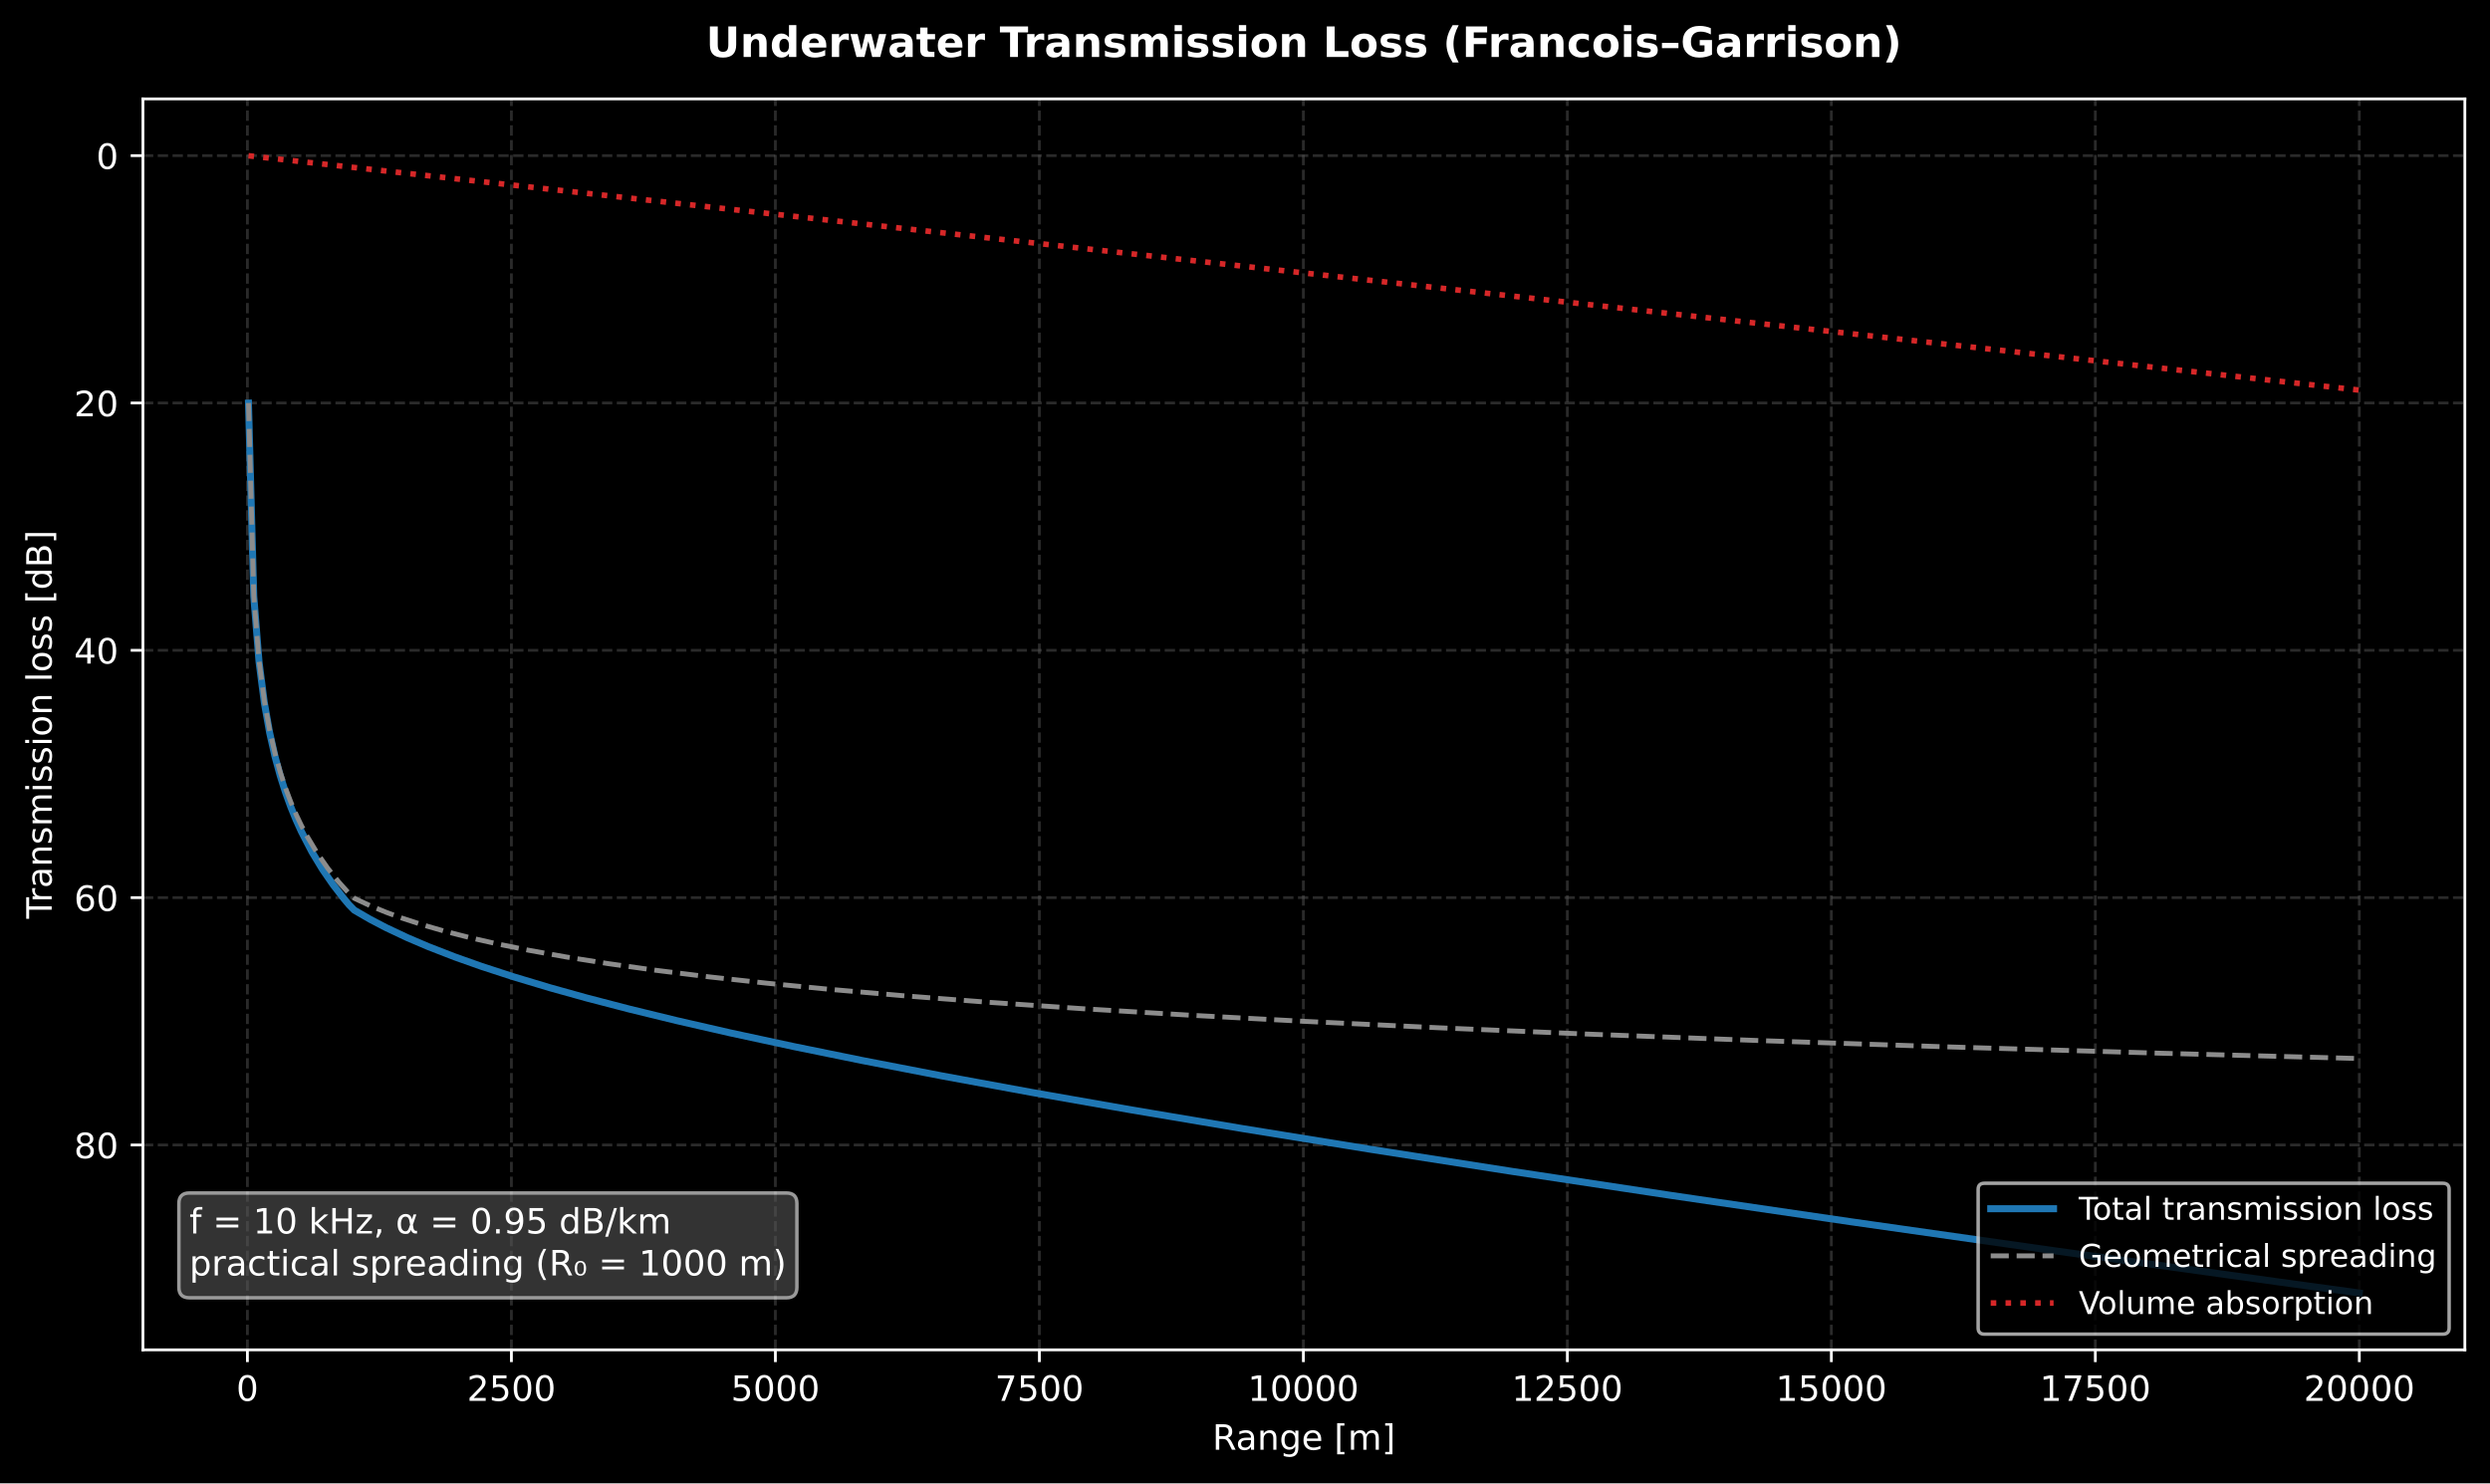
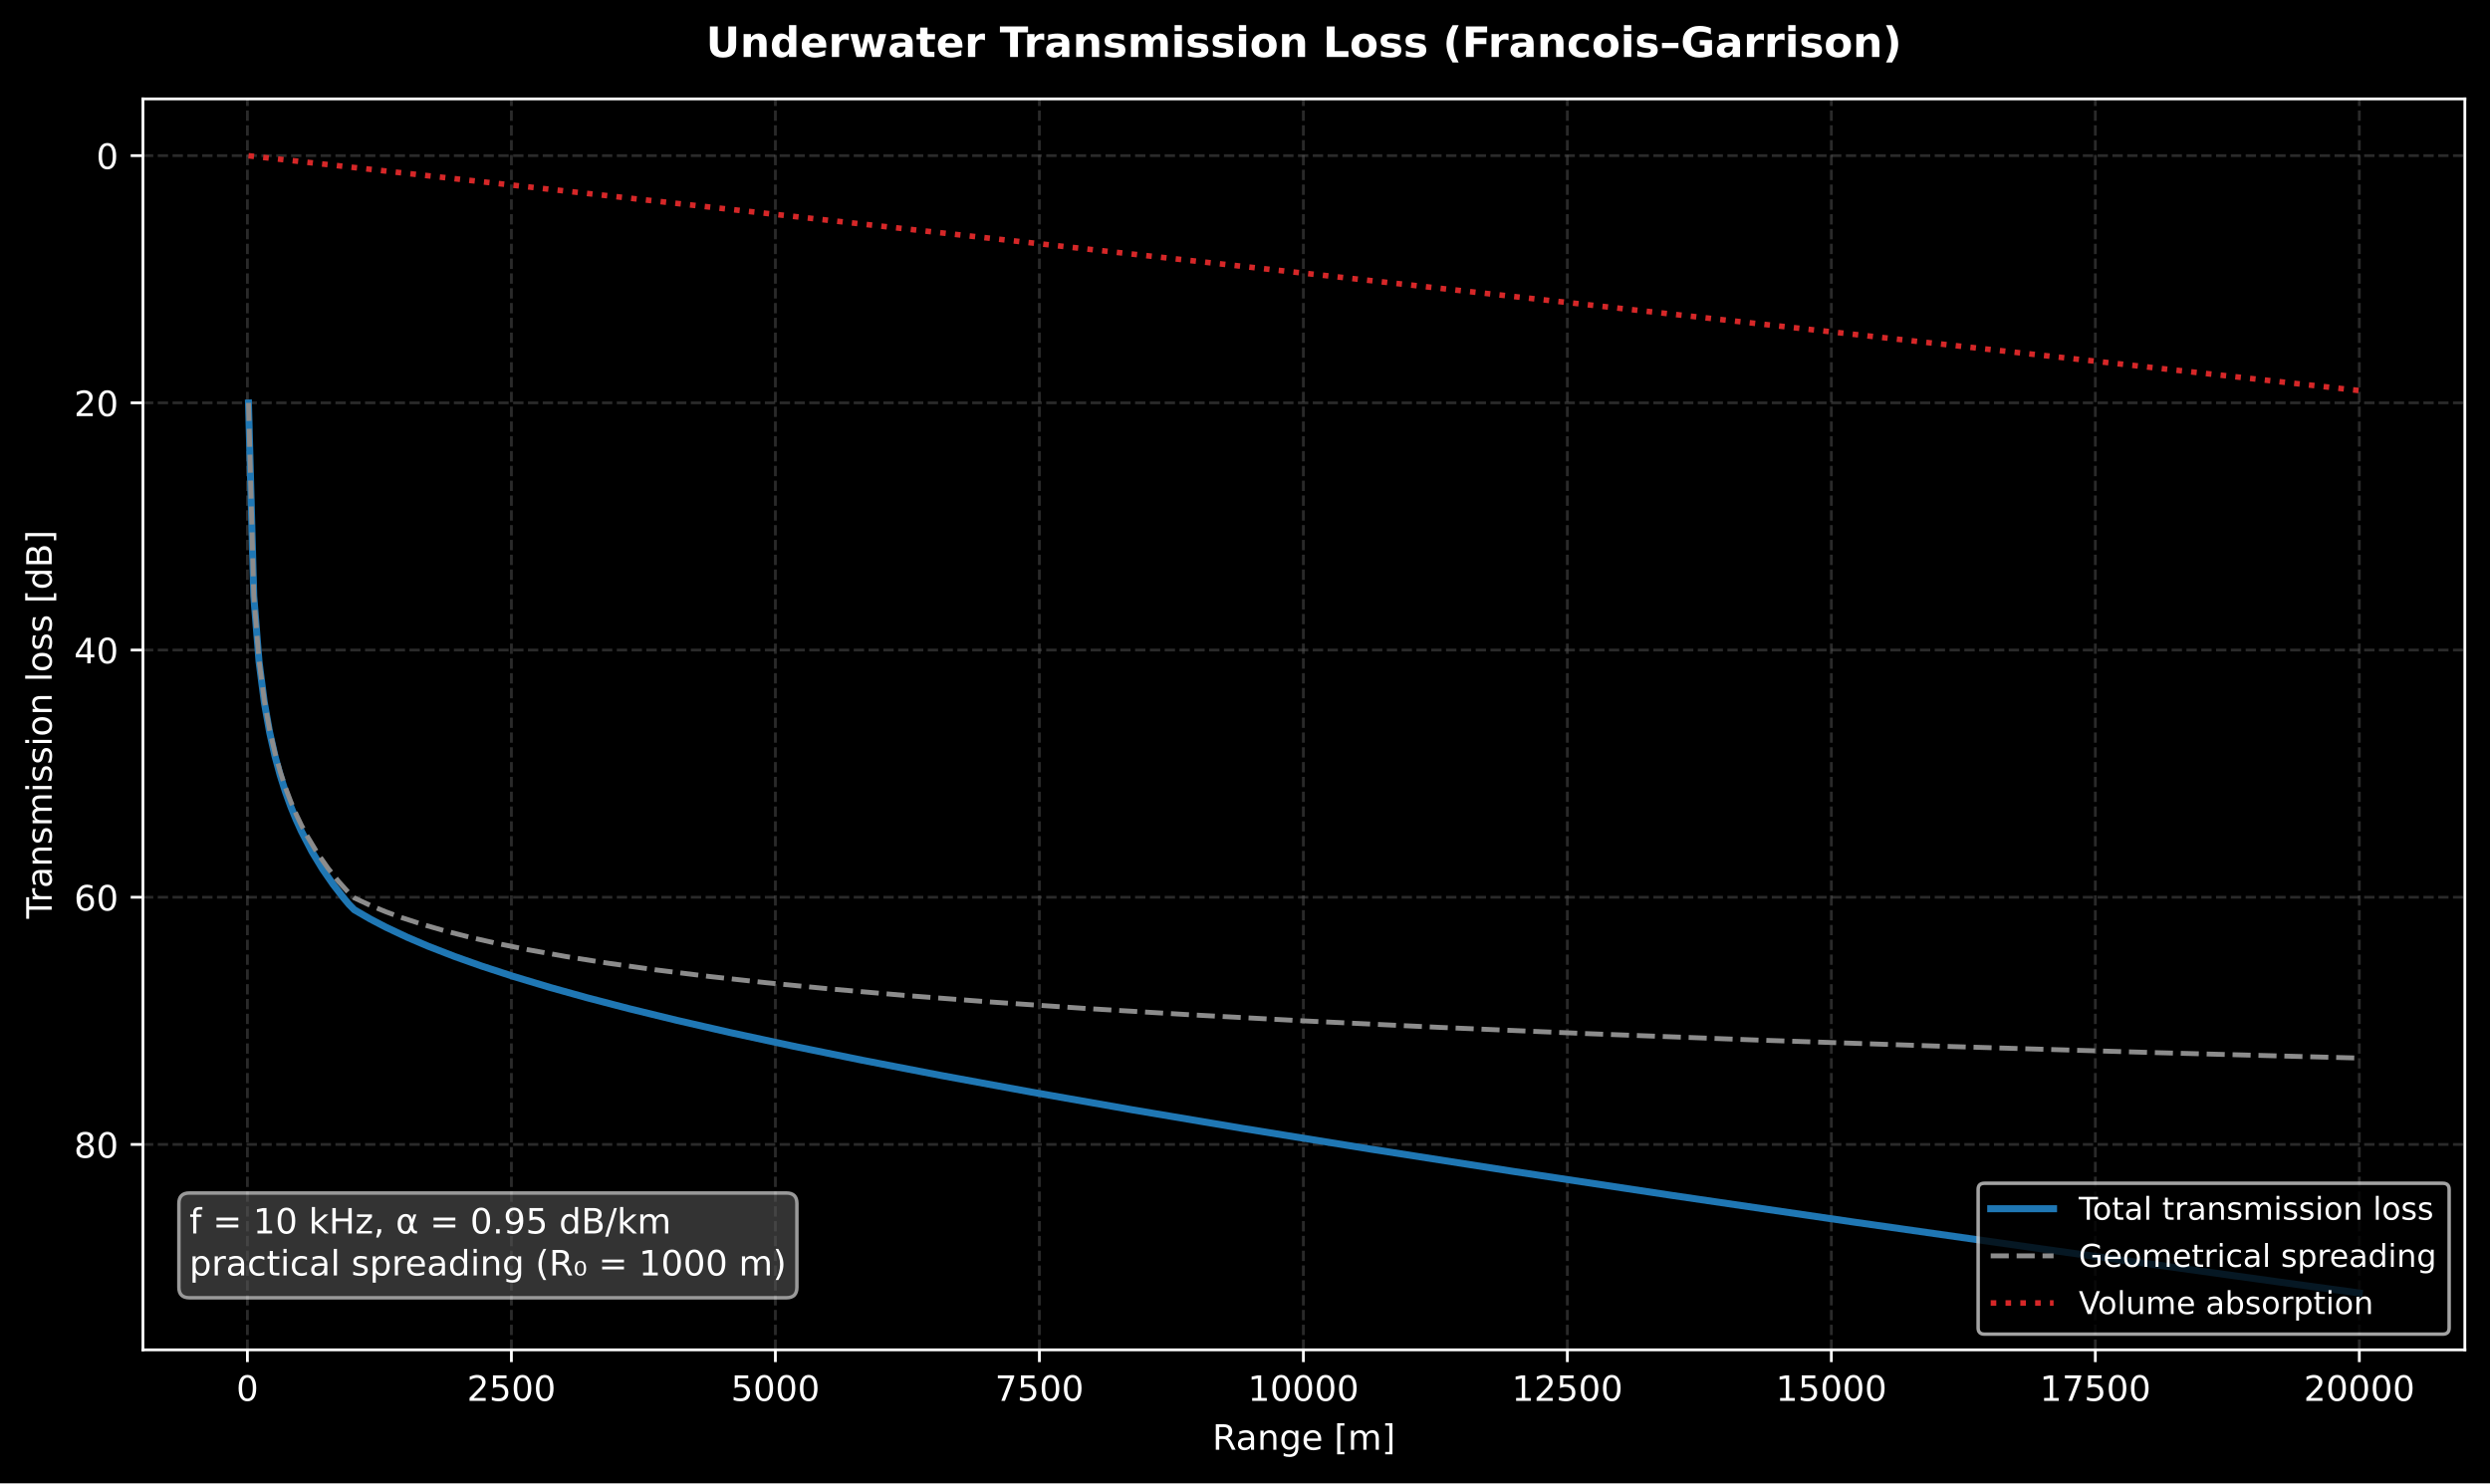
<svg xmlns="http://www.w3.org/2000/svg" xmlns:xlink="http://www.w3.org/1999/xlink" width="712.963pt" height="424.717pt" viewBox="0 0 712.963 424.717" version="1.1">
  <defs>
    <style type="text/css">*{stroke-linejoin: round; stroke-linecap: butt}</style>
  </defs>
  <g id="figure_1">
    <g id="patch_1">
      <path d="M 0 424.717  L 712.963 424.717  L 712.963 0  L 0 0  z " />
    </g>
    <g id="axes_1">
      <g id="patch_2">
        <path d="M 40.926 386.516  L 705.763 386.516  L 705.763 28.318  L 40.926 28.318  z " />
      </g>
      <g id="matplotlib.axis_1">
        <g id="xtick_1">
          <g id="line2d_1">
            <path d="M 70.843 386.516  L 70.843 28.318  " clip-path="url(#p98f6410962)" style="fill: none; stroke-dasharray: 2.96,1.28; stroke-dashoffset: 0; stroke: #555555; stroke-opacity: 0.5; stroke-width: 0.8" />
          </g>
          <g id="line2d_2">
            <defs>
              <path id="m8d14ee1197" d="M 0 0  L 0 3.5  " style="stroke: #ffffff; stroke-width: 0.8" />
            </defs>
            <g>
              <use xlink:href="#m8d14ee1197" x="70.843" y="386.516" style="fill: #ffffff; stroke: #ffffff; stroke-width: 0.8" />
            </g>
          </g>
          <g id="text_1">
            <text style="font-size: 10px; font-family: 'DejaVu Sans', 'Bitstream Vera Sans', 'Computer Modern Sans Serif', 'Lucida Grande', 'Verdana', 'Geneva', 'Lucid', 'Arial', 'Helvetica', 'Avant Garde', sans-serif; text-anchor: middle; fill: #ffffff" x="70.843" y="401.113" transform="rotate(-0 70.84332 401.1134)">0</text>
          </g>
        </g>
        <g id="xtick_2">
          <g id="line2d_3">
            <path d="M 146.431 386.516  L 146.431 28.318  " clip-path="url(#p98f6410962)" style="fill: none; stroke-dasharray: 2.96,1.28; stroke-dashoffset: 0; stroke: #555555; stroke-opacity: 0.5; stroke-width: 0.8" />
          </g>
          <g id="line2d_4">
            <g>
              <use xlink:href="#m8d14ee1197" x="146.431" y="386.516" style="fill: #ffffff; stroke: #ffffff; stroke-width: 0.8" />
            </g>
          </g>
          <g id="text_2">
            <text style="font-size: 10px; font-family: 'DejaVu Sans', 'Bitstream Vera Sans', 'Computer Modern Sans Serif', 'Lucida Grande', 'Verdana', 'Geneva', 'Lucid', 'Arial', 'Helvetica', 'Avant Garde', sans-serif; text-anchor: middle; fill: #ffffff" x="146.431" y="401.113" transform="rotate(-0 146.4309 401.1134)">2500</text>
          </g>
        </g>
        <g id="xtick_3">
          <g id="line2d_5">
            <path d="M 222.018 386.516  L 222.018 28.318  " clip-path="url(#p98f6410962)" style="fill: none; stroke-dasharray: 2.96,1.28; stroke-dashoffset: 0; stroke: #555555; stroke-opacity: 0.5; stroke-width: 0.8" />
          </g>
          <g id="line2d_6">
            <g>
              <use xlink:href="#m8d14ee1197" x="222.018" y="386.516" style="fill: #ffffff; stroke: #ffffff; stroke-width: 0.8" />
            </g>
          </g>
          <g id="text_3">
            <text style="font-size: 10px; font-family: 'DejaVu Sans', 'Bitstream Vera Sans', 'Computer Modern Sans Serif', 'Lucida Grande', 'Verdana', 'Geneva', 'Lucid', 'Arial', 'Helvetica', 'Avant Garde', sans-serif; text-anchor: middle; fill: #ffffff" x="222.018" y="401.113" transform="rotate(-0 222.0184 401.1134)">5000</text>
          </g>
        </g>
        <g id="xtick_4">
          <g id="line2d_7">
            <path d="M 297.606 386.516  L 297.606 28.318  " clip-path="url(#p98f6410962)" style="fill: none; stroke-dasharray: 2.96,1.28; stroke-dashoffset: 0; stroke: #555555; stroke-opacity: 0.5; stroke-width: 0.8" />
          </g>
          <g id="line2d_8">
            <g>
              <use xlink:href="#m8d14ee1197" x="297.606" y="386.516" style="fill: #ffffff; stroke: #ffffff; stroke-width: 0.8" />
            </g>
          </g>
          <g id="text_4">
            <text style="font-size: 10px; font-family: 'DejaVu Sans', 'Bitstream Vera Sans', 'Computer Modern Sans Serif', 'Lucida Grande', 'Verdana', 'Geneva', 'Lucid', 'Arial', 'Helvetica', 'Avant Garde', sans-serif; text-anchor: middle; fill: #ffffff" x="297.606" y="401.113" transform="rotate(-0 297.6059 401.1134)">7500</text>
          </g>
        </g>
        <g id="xtick_5">
          <g id="line2d_9">
            <path d="M 373.193 386.516  L 373.193 28.318  " clip-path="url(#p98f6410962)" style="fill: none; stroke-dasharray: 2.96,1.28; stroke-dashoffset: 0; stroke: #555555; stroke-opacity: 0.5; stroke-width: 0.8" />
          </g>
          <g id="line2d_10">
            <g>
              <use xlink:href="#m8d14ee1197" x="373.193" y="386.516" style="fill: #ffffff; stroke: #ffffff; stroke-width: 0.8" />
            </g>
          </g>
          <g id="text_5">
            <text style="font-size: 10px; font-family: 'DejaVu Sans', 'Bitstream Vera Sans', 'Computer Modern Sans Serif', 'Lucida Grande', 'Verdana', 'Geneva', 'Lucid', 'Arial', 'Helvetica', 'Avant Garde', sans-serif; text-anchor: middle; fill: #ffffff" x="373.193" y="401.113" transform="rotate(-0 373.1934 401.1134)">10000</text>
          </g>
        </g>
        <g id="xtick_6">
          <g id="line2d_11">
            <path d="M 448.781 386.516  L 448.781 28.318  " clip-path="url(#p98f6410962)" style="fill: none; stroke-dasharray: 2.96,1.28; stroke-dashoffset: 0; stroke: #555555; stroke-opacity: 0.5; stroke-width: 0.8" />
          </g>
          <g id="line2d_12">
            <g>
              <use xlink:href="#m8d14ee1197" x="448.781" y="386.516" style="fill: #ffffff; stroke: #ffffff; stroke-width: 0.8" />
            </g>
          </g>
          <g id="text_6">
            <text style="font-size: 10px; font-family: 'DejaVu Sans', 'Bitstream Vera Sans', 'Computer Modern Sans Serif', 'Lucida Grande', 'Verdana', 'Geneva', 'Lucid', 'Arial', 'Helvetica', 'Avant Garde', sans-serif; text-anchor: middle; fill: #ffffff" x="448.781" y="401.113" transform="rotate(-0 448.781 401.1134)">12500</text>
          </g>
        </g>
        <g id="xtick_7">
          <g id="line2d_13">
            <path d="M 524.368 386.516  L 524.368 28.318  " clip-path="url(#p98f6410962)" style="fill: none; stroke-dasharray: 2.96,1.28; stroke-dashoffset: 0; stroke: #555555; stroke-opacity: 0.5; stroke-width: 0.8" />
          </g>
          <g id="line2d_14">
            <g>
              <use xlink:href="#m8d14ee1197" x="524.368" y="386.516" style="fill: #ffffff; stroke: #ffffff; stroke-width: 0.8" />
            </g>
          </g>
          <g id="text_7">
            <text style="font-size: 10px; font-family: 'DejaVu Sans', 'Bitstream Vera Sans', 'Computer Modern Sans Serif', 'Lucida Grande', 'Verdana', 'Geneva', 'Lucid', 'Arial', 'Helvetica', 'Avant Garde', sans-serif; text-anchor: middle; fill: #ffffff" x="524.368" y="401.113" transform="rotate(-0 524.3685 401.1134)">15000</text>
          </g>
        </g>
        <g id="xtick_8">
          <g id="line2d_15">
            <path d="M 599.956 386.516  L 599.956 28.318  " clip-path="url(#p98f6410962)" style="fill: none; stroke-dasharray: 2.96,1.28; stroke-dashoffset: 0; stroke: #555555; stroke-opacity: 0.5; stroke-width: 0.8" />
          </g>
          <g id="line2d_16">
            <g>
              <use xlink:href="#m8d14ee1197" x="599.956" y="386.516" style="fill: #ffffff; stroke: #ffffff; stroke-width: 0.8" />
            </g>
          </g>
          <g id="text_8">
            <text style="font-size: 10px; font-family: 'DejaVu Sans', 'Bitstream Vera Sans', 'Computer Modern Sans Serif', 'Lucida Grande', 'Verdana', 'Geneva', 'Lucid', 'Arial', 'Helvetica', 'Avant Garde', sans-serif; text-anchor: middle; fill: #ffffff" x="599.956" y="401.113" transform="rotate(-0 599.956 401.1134)">17500</text>
          </g>
        </g>
        <g id="xtick_9">
          <g id="line2d_17">
            <path d="M 675.544 386.516  L 675.544 28.318  " clip-path="url(#p98f6410962)" style="fill: none; stroke-dasharray: 2.96,1.28; stroke-dashoffset: 0; stroke: #555555; stroke-opacity: 0.5; stroke-width: 0.8" />
          </g>
          <g id="line2d_18">
            <g>
              <use xlink:href="#m8d14ee1197" x="675.544" y="386.516" style="fill: #ffffff; stroke: #ffffff; stroke-width: 0.8" />
            </g>
          </g>
          <g id="text_9">
            <text style="font-size: 10px; font-family: 'DejaVu Sans', 'Bitstream Vera Sans', 'Computer Modern Sans Serif', 'Lucida Grande', 'Verdana', 'Geneva', 'Lucid', 'Arial', 'Helvetica', 'Avant Garde', sans-serif; text-anchor: middle; fill: #ffffff" x="675.544" y="401.113" transform="rotate(-0 675.5435 401.1134)">20000</text>
          </g>
        </g>
        <g id="text_10">
          <text style="font-size: 10px; font-family: 'DejaVu Sans', 'Bitstream Vera Sans', 'Computer Modern Sans Serif', 'Lucida Grande', 'Verdana', 'Geneva', 'Lucid', 'Arial', 'Helvetica', 'Avant Garde', sans-serif; text-anchor: middle; fill: #ffffff" x="373.345" y="415.114" transform="rotate(-0 373.3446 415.1142)">Range [m]</text>
        </g>
      </g>
      <g id="matplotlib.axis_2">
        <g id="ytick_1">
          <g id="line2d_19">
            <path d="M 40.926 44.566  L 705.763 44.566  " clip-path="url(#p98f6410962)" style="fill: none; stroke-dasharray: 2.96,1.28; stroke-dashoffset: 0; stroke: #555555; stroke-opacity: 0.5; stroke-width: 0.8" />
          </g>
          <g id="line2d_20">
            <defs>
              <path id="m5e07181663" d="M 0 0  L -3.5 0  " style="stroke: #ffffff; stroke-width: 0.8" />
            </defs>
            <g>
              <use xlink:href="#m5e07181663" x="40.926" y="44.566" style="fill: #ffffff; stroke: #ffffff; stroke-width: 0.8" />
            </g>
          </g>
          <g id="text_11">
-             <text style="font-size: 10px; font-family: 'DejaVu Sans', 'Bitstream Vera Sans', 'Computer Modern Sans Serif', 'Lucida Grande', 'Verdana', 'Geneva', 'Lucid', 'Arial', 'Helvetica', 'Avant Garde', sans-serif; text-anchor: end; fill: #ffffff" x="33.926" y="48.365" transform="rotate(-0 33.92578 48.36509)">0</text>
+             <text style="font-size: 10px; font-family: 'DejaVu Sans', 'Bitstream Vera Sans', 'Computer Modern Sans Serif', 'Lucida Grande', 'Verdana', 'Geneva', 'Lucid', 'Arial', 'Helvetica', 'Avant Garde', sans-serif; text-anchor: end; fill: #ffffff" x="33.926" y="48.365" transform="rotate(-0 33.92578 48.36503)">0</text>
          </g>
        </g>
        <g id="ytick_2">
          <g id="line2d_21">
-             <path d="M 40.926 115.386  L 705.763 115.386  " clip-path="url(#p98f6410962)" style="fill: none; stroke-dasharray: 2.96,1.28; stroke-dashoffset: 0; stroke: #555555; stroke-opacity: 0.5; stroke-width: 0.8" />
+             <path d="M 40.926 115.35  L 705.763 115.35  " clip-path="url(#p98f6410962)" style="fill: none; stroke-dasharray: 2.96,1.28; stroke-dashoffset: 0; stroke: #555555; stroke-opacity: 0.5; stroke-width: 0.8" />
          </g>
          <g id="line2d_22">
            <g>
-               <use xlink:href="#m5e07181663" x="40.926" y="115.386" style="fill: #ffffff; stroke: #ffffff; stroke-width: 0.8" />
+               <use xlink:href="#m5e07181663" x="40.926" y="115.35" style="fill: #ffffff; stroke: #ffffff; stroke-width: 0.8" />
            </g>
          </g>
          <g id="text_12">
-             <text style="font-size: 10px; font-family: 'DejaVu Sans', 'Bitstream Vera Sans', 'Computer Modern Sans Serif', 'Lucida Grande', 'Verdana', 'Geneva', 'Lucid', 'Arial', 'Helvetica', 'Avant Garde', sans-serif; text-anchor: end; fill: #ffffff" x="33.926" y="119.185" transform="rotate(-0 33.92578 119.185)">20</text>
+             <text style="font-size: 10px; font-family: 'DejaVu Sans', 'Bitstream Vera Sans', 'Computer Modern Sans Serif', 'Lucida Grande', 'Verdana', 'Geneva', 'Lucid', 'Arial', 'Helvetica', 'Avant Garde', sans-serif; text-anchor: end; fill: #ffffff" x="33.926" y="119.149" transform="rotate(-0 33.92578 119.1493)">20</text>
          </g>
        </g>
        <g id="ytick_3">
          <g id="line2d_23">
-             <path d="M 40.926 186.206  L 705.763 186.206  " clip-path="url(#p98f6410962)" style="fill: none; stroke-dasharray: 2.96,1.28; stroke-dashoffset: 0; stroke: #555555; stroke-opacity: 0.5; stroke-width: 0.8" />
+             <path d="M 40.926 186.135  L 705.763 186.135  " clip-path="url(#p98f6410962)" style="fill: none; stroke-dasharray: 2.96,1.28; stroke-dashoffset: 0; stroke: #555555; stroke-opacity: 0.5; stroke-width: 0.8" />
          </g>
          <g id="line2d_24">
            <g>
-               <use xlink:href="#m5e07181663" x="40.926" y="186.206" style="fill: #ffffff; stroke: #ffffff; stroke-width: 0.8" />
+               <use xlink:href="#m5e07181663" x="40.926" y="186.135" style="fill: #ffffff; stroke: #ffffff; stroke-width: 0.8" />
            </g>
          </g>
          <g id="text_13">
-             <text style="font-size: 10px; font-family: 'DejaVu Sans', 'Bitstream Vera Sans', 'Computer Modern Sans Serif', 'Lucida Grande', 'Verdana', 'Geneva', 'Lucid', 'Arial', 'Helvetica', 'Avant Garde', sans-serif; text-anchor: end; fill: #ffffff" x="33.926" y="190.005" transform="rotate(-0 33.92578 190.0049)">40</text>
+             <text style="font-size: 10px; font-family: 'DejaVu Sans', 'Bitstream Vera Sans', 'Computer Modern Sans Serif', 'Lucida Grande', 'Verdana', 'Geneva', 'Lucid', 'Arial', 'Helvetica', 'Avant Garde', sans-serif; text-anchor: end; fill: #ffffff" x="33.926" y="189.933" transform="rotate(-0 33.92578 189.9335)">40</text>
          </g>
        </g>
        <g id="ytick_4">
          <g id="line2d_25">
-             <path d="M 40.926 257.026  L 705.763 257.026  " clip-path="url(#p98f6410962)" style="fill: none; stroke-dasharray: 2.96,1.28; stroke-dashoffset: 0; stroke: #555555; stroke-opacity: 0.5; stroke-width: 0.8" />
+             <path d="M 40.926 256.919  L 705.763 256.919  " clip-path="url(#p98f6410962)" style="fill: none; stroke-dasharray: 2.96,1.28; stroke-dashoffset: 0; stroke: #555555; stroke-opacity: 0.5; stroke-width: 0.8" />
          </g>
          <g id="line2d_26">
            <g>
-               <use xlink:href="#m5e07181663" x="40.926" y="257.026" style="fill: #ffffff; stroke: #ffffff; stroke-width: 0.8" />
+               <use xlink:href="#m5e07181663" x="40.926" y="256.919" style="fill: #ffffff; stroke: #ffffff; stroke-width: 0.8" />
            </g>
          </g>
          <g id="text_14">
-             <text style="font-size: 10px; font-family: 'DejaVu Sans', 'Bitstream Vera Sans', 'Computer Modern Sans Serif', 'Lucida Grande', 'Verdana', 'Geneva', 'Lucid', 'Arial', 'Helvetica', 'Avant Garde', sans-serif; text-anchor: end; fill: #ffffff" x="33.926" y="260.825" transform="rotate(-0 33.92578 260.8248)">60</text>
+             <text style="font-size: 10px; font-family: 'DejaVu Sans', 'Bitstream Vera Sans', 'Computer Modern Sans Serif', 'Lucida Grande', 'Verdana', 'Geneva', 'Lucid', 'Arial', 'Helvetica', 'Avant Garde', sans-serif; text-anchor: end; fill: #ffffff" x="33.926" y="260.718" transform="rotate(-0 33.92578 260.7177)">60</text>
          </g>
        </g>
        <g id="ytick_5">
          <g id="line2d_27">
-             <path d="M 40.926 327.846  L 705.763 327.846  " clip-path="url(#p98f6410962)" style="fill: none; stroke-dasharray: 2.96,1.28; stroke-dashoffset: 0; stroke: #555555; stroke-opacity: 0.5; stroke-width: 0.8" />
+             <path d="M 40.926 327.703  L 705.763 327.703  " clip-path="url(#p98f6410962)" style="fill: none; stroke-dasharray: 2.96,1.28; stroke-dashoffset: 0; stroke: #555555; stroke-opacity: 0.5; stroke-width: 0.8" />
          </g>
          <g id="line2d_28">
            <g>
-               <use xlink:href="#m5e07181663" x="40.926" y="327.846" style="fill: #ffffff; stroke: #ffffff; stroke-width: 0.8" />
+               <use xlink:href="#m5e07181663" x="40.926" y="327.703" style="fill: #ffffff; stroke: #ffffff; stroke-width: 0.8" />
            </g>
          </g>
          <g id="text_15">
-             <text style="font-size: 10px; font-family: 'DejaVu Sans', 'Bitstream Vera Sans', 'Computer Modern Sans Serif', 'Lucida Grande', 'Verdana', 'Geneva', 'Lucid', 'Arial', 'Helvetica', 'Avant Garde', sans-serif; text-anchor: end; fill: #ffffff" x="33.926" y="331.645" transform="rotate(-0 33.92578 331.6447)">80</text>
+             <text style="font-size: 10px; font-family: 'DejaVu Sans', 'Bitstream Vera Sans', 'Computer Modern Sans Serif', 'Lucida Grande', 'Verdana', 'Geneva', 'Lucid', 'Arial', 'Helvetica', 'Avant Garde', sans-serif; text-anchor: end; fill: #ffffff" x="33.926" y="331.502" transform="rotate(-0 33.92578 331.5019)">80</text>
          </g>
        </g>
        <g id="text_16">
          <text style="font-size: 10px; font-family: 'DejaVu Sans', 'Bitstream Vera Sans', 'Computer Modern Sans Serif', 'Lucida Grande', 'Verdana', 'Geneva', 'Lucid', 'Arial', 'Helvetica', 'Avant Garde', sans-serif; text-anchor: middle; fill: #ffffff" x="14.798" y="207.417" transform="rotate(-90 14.79844 207.417)">Transmission loss [dB]</text>
        </g>
      </g>
      <g id="line2d_29">
-         <path d="M 71.146 115.42  L 72.66 170.748  L 74.175 189.563  L 75.69 201.258  L 77.205 209.791  L 78.72 216.528  L 80.234 222.107  L 81.749 226.874  L 83.264 231.043  L 84.779 234.75  L 86.293 238.092  L 89.323 243.935  L 92.353 248.941  L 95.382 253.33  L 98.412 257.247  L 99.927 259.06  L 101.441 260.607  L 105.986 263.241  L 110.53 265.615  L 116.589 268.473  L 122.648 271.059  L 130.222 273.998  L 137.796 276.685  L 146.885 279.652  L 157.488 282.837  L 168.092 285.789  L 180.21 288.941  L 193.843 292.261  L 208.991 295.729  L 227.168 299.648  L 246.86 303.659  L 269.582 308.049  L 295.333 312.782  L 324.114 317.832  L 355.925 323.184  L 392.279 329.066  L 433.178 335.449  L 478.622 342.311  L 530.125 349.858  L 587.686 358.065  L 652.822 367.122  L 675.544 370.234  L 675.544 370.234  " clip-path="url(#p98f6410962)" style="fill: none; stroke: #1f77b4; stroke-width: 2; stroke-linecap: square" />
+         <path d="M 71.146 115.384  L 72.66 170.685  L 74.175 189.491  L 75.69 201.18  L 77.205 209.709  L 78.72 216.444  L 80.234 222.02  L 81.749 226.785  L 83.264 230.952  L 84.779 234.658  L 86.293 237.999  L 89.323 243.84  L 92.353 248.844  L 95.382 253.232  L 98.412 257.147  L 99.927 258.96  L 101.441 260.506  L 105.986 263.14  L 110.53 265.515  L 116.589 268.373  L 122.648 270.959  L 130.222 273.899  L 137.796 276.586  L 146.885 279.554  L 157.488 282.74  L 168.092 285.694  L 180.21 288.847  L 193.843 292.17  L 208.991 295.64  L 227.168 299.562  L 246.86 303.576  L 269.582 307.97  L 295.333 312.707  L 324.114 317.763  L 355.925 323.12  L 392.279 329.01  L 433.178 335.4  L 478.622 342.272  L 530.125 349.829  L 587.686 358.047  L 652.822 367.118  L 675.544 370.234  L 675.544 370.234  " clip-path="url(#p98f6410962)" style="fill: none; stroke: #1f77b4; stroke-width: 2; stroke-linecap: square" />
      </g>
      <g id="line2d_30">
-         <path d="M 71.146 115.386  L 72.66 170.546  L 74.175 189.194  L 75.69 200.72  L 77.205 209.084  L 78.72 215.654  L 80.234 221.064  L 81.749 225.663  L 83.264 229.663  L 84.779 233.203  L 86.293 236.377  L 87.808 239.253  L 90.838 244.307  L 93.867 248.646  L 96.897 252.448  L 99.927 255.831  L 101.441 257.209  L 105.986 259.339  L 110.53 261.209  L 115.074 262.876  L 121.133 264.851  L 127.193 266.6  L 134.767 268.539  L 142.34 270.261  L 151.429 272.102  L 162.033 274.003  L 174.151 275.922  L 187.784 277.828  L 202.932 279.701  L 219.594 281.528  L 237.772 283.301  L 258.979 285.14  L 283.215 287.004  L 310.481 288.861  L 340.777 290.692  L 374.102 292.482  L 411.972 294.292  L 454.385 296.094  L 502.858 297.924  L 557.391 299.752  L 617.982 301.557  L 675.544 303.095  L 675.544 303.095  " clip-path="url(#p98f6410962)" style="fill: none; stroke-dasharray: 5.18,2.24; stroke-dashoffset: 0; stroke: #8c8c8c; stroke-width: 1.4" />
+         <path d="M 71.146 115.35  L 72.66 170.483  L 74.175 189.121  L 75.69 200.641  L 77.205 209.001  L 78.72 215.567  L 80.234 220.975  L 81.749 225.572  L 83.264 229.57  L 84.779 233.108  L 86.293 236.28  L 87.808 239.155  L 90.838 244.206  L 93.867 248.543  L 96.897 252.343  L 99.927 255.725  L 101.441 257.102  L 105.986 259.231  L 110.53 261.1  L 115.074 262.766  L 121.133 264.74  L 127.193 266.488  L 134.767 268.427  L 142.34 270.148  L 151.429 271.987  L 162.033 273.887  L 174.151 275.805  L 187.784 277.71  L 202.932 279.582  L 219.594 281.408  L 237.772 283.181  L 258.979 285.019  L 283.215 286.881  L 310.481 288.738  L 340.777 290.568  L 374.102 292.357  L 411.972 294.166  L 454.385 295.967  L 502.858 297.796  L 557.391 299.624  L 617.982 301.428  L 675.544 302.965  L 675.544 302.965  " clip-path="url(#p98f6410962)" style="fill: none; stroke-dasharray: 5.18,2.24; stroke-dashoffset: 0; stroke: #8c8c8c; stroke-width: 1.4" />
      </g>
      <g id="line2d_31">
-         <path d="M 71.146 44.6  L 675.544 111.705  L 675.544 111.705  " clip-path="url(#p98f6410962)" style="fill: none; stroke-dasharray: 1.6,2.64; stroke-dashoffset: 0; stroke: #d62728; stroke-width: 1.6" />
+         <path d="M 71.146 44.6  L 675.544 111.835  L 675.544 111.835  " clip-path="url(#p98f6410962)" style="fill: none; stroke-dasharray: 1.6,2.64; stroke-dashoffset: 0; stroke: #d62728; stroke-width: 1.6" />
      </g>
      <g id="patch_3">
        <path d="M 40.926 386.516  L 40.926 28.318  " style="fill: none; stroke: #ffffff; stroke-width: 0.8; stroke-linejoin: miter; stroke-linecap: square" />
      </g>
      <g id="patch_4">
        <path d="M 705.763 386.516  L 705.763 28.318  " style="fill: none; stroke: #ffffff; stroke-width: 0.8; stroke-linejoin: miter; stroke-linecap: square" />
      </g>
      <g id="patch_5">
        <path d="M 40.926 386.516  L 705.763 386.516  " style="fill: none; stroke: #ffffff; stroke-width: 0.8; stroke-linejoin: miter; stroke-linecap: square" />
      </g>
      <g id="patch_6">
        <path d="M 40.926 28.318  L 705.763 28.318  " style="fill: none; stroke: #ffffff; stroke-width: 0.8; stroke-linejoin: miter; stroke-linecap: square" />
      </g>
      <g id="text_17">
        <g id="patch_7">
          <path d="M 54.223 371.606  L 225.176 371.606  Q 228.176 371.606 228.176 368.606  L 228.176 344.6  Q 228.176 341.6 225.176 341.6  L 54.223 341.6  Q 51.223 341.6 51.223 344.6  L 51.223 368.606  Q 51.223 371.606 54.223 371.606  z " style="fill: #555555; opacity: 0.6; stroke: #ffffff; stroke-linejoin: miter" />
        </g>
        <text style="font-size: 10px; font-family: 'DejaVu Sans', 'Bitstream Vera Sans', 'Computer Modern Sans Serif', 'Lucida Grande', 'Verdana', 'Geneva', 'Lucid', 'Arial', 'Helvetica', 'Avant Garde', sans-serif; fill: #ffffff" transform="translate(54.22253 353.1998)">f = 10 kHz, α = 0.95 dB/km</text>
        <text style="font-size: 10px; font-family: 'DejaVu Sans', 'Bitstream Vera Sans', 'Computer Modern Sans Serif', 'Lucida Grande', 'Verdana', 'Geneva', 'Lucid', 'Arial', 'Helvetica', 'Avant Garde', sans-serif; fill: #ffffff" transform="translate(54.22253 365.2026)">practical spreading (R₀ = 1000 m)</text>
      </g>
      <g id="text_18">
        <text style="font-weight: 700; font-size: 12px; font-family: 'DejaVu Sans', 'Bitstream Vera Sans', 'Computer Modern Sans Serif', 'Lucida Grande', 'Verdana', 'Geneva', 'Lucid', 'Arial', 'Helvetica', 'Avant Garde', sans-serif; text-anchor: middle; fill: #ffffff" x="373.345" y="16.318" transform="rotate(-0 373.3446 16.31812)">Underwater Transmission Loss (Francois–Garrison)</text>
      </g>
      <g id="legend_1">
        <g id="patch_8">
          <path d="M 568.2 382.016  L 699.463 382.016  Q 701.263 382.016 701.263 380.216  L 701.263 340.614  Q 701.263 338.814 699.463 338.814  L 568.2 338.814  Q 566.4 338.814 566.4 340.614  L 566.4 380.216  Q 566.4 382.016 568.2 382.016  z " style="opacity: 0.8; stroke: #cccccc; stroke-linejoin: miter" />
        </g>
        <g id="line2d_32">
          <path d="M 570 346.102  L 579 346.102  L 588 346.102  " style="fill: none; stroke: #1f77b4; stroke-width: 2; stroke-linecap: square" />
        </g>
        <g id="text_19">
          <text style="font-size: 9px; font-family: 'DejaVu Sans', 'Bitstream Vera Sans', 'Computer Modern Sans Serif', 'Lucida Grande', 'Verdana', 'Geneva', 'Lucid', 'Arial', 'Helvetica', 'Avant Garde', sans-serif; text-anchor: start; fill: #ffffff" x="595.2" y="349.252" transform="rotate(-0 595.1998 349.2523)">Total transmission loss</text>
        </g>
        <g id="line2d_33">
          <path d="M 570 359.603  L 579 359.603  L 588 359.603  " style="fill: none; stroke-dasharray: 5.18,2.24; stroke-dashoffset: 0; stroke: #8c8c8c; stroke-width: 1.4" />
        </g>
        <g id="text_20">
          <text style="font-size: 9px; font-family: 'DejaVu Sans', 'Bitstream Vera Sans', 'Computer Modern Sans Serif', 'Lucida Grande', 'Verdana', 'Geneva', 'Lucid', 'Arial', 'Helvetica', 'Avant Garde', sans-serif; text-anchor: start; fill: #ffffff" x="595.2" y="362.753" transform="rotate(-0 595.1998 362.753)">Geometrical spreading</text>
        </g>
        <g id="line2d_34">
          <path d="M 570 373.104  L 579 373.104  L 588 373.104  " style="fill: none; stroke-dasharray: 1.6,2.64; stroke-dashoffset: 0; stroke: #d62728; stroke-width: 1.6" />
        </g>
        <g id="text_21">
          <text style="font-size: 9px; font-family: 'DejaVu Sans', 'Bitstream Vera Sans', 'Computer Modern Sans Serif', 'Lucida Grande', 'Verdana', 'Geneva', 'Lucid', 'Arial', 'Helvetica', 'Avant Garde', sans-serif; text-anchor: start; fill: #ffffff" x="595.2" y="376.254" transform="rotate(-0 595.1998 376.2537)">Volume absorption</text>
        </g>
      </g>
    </g>
  </g>
  <defs>
    <clipPath id="p98f6410962">
      <rect x="40.926" y="28.318" width="664.838" height="358.198" />
    </clipPath>
  </defs>
</svg>
